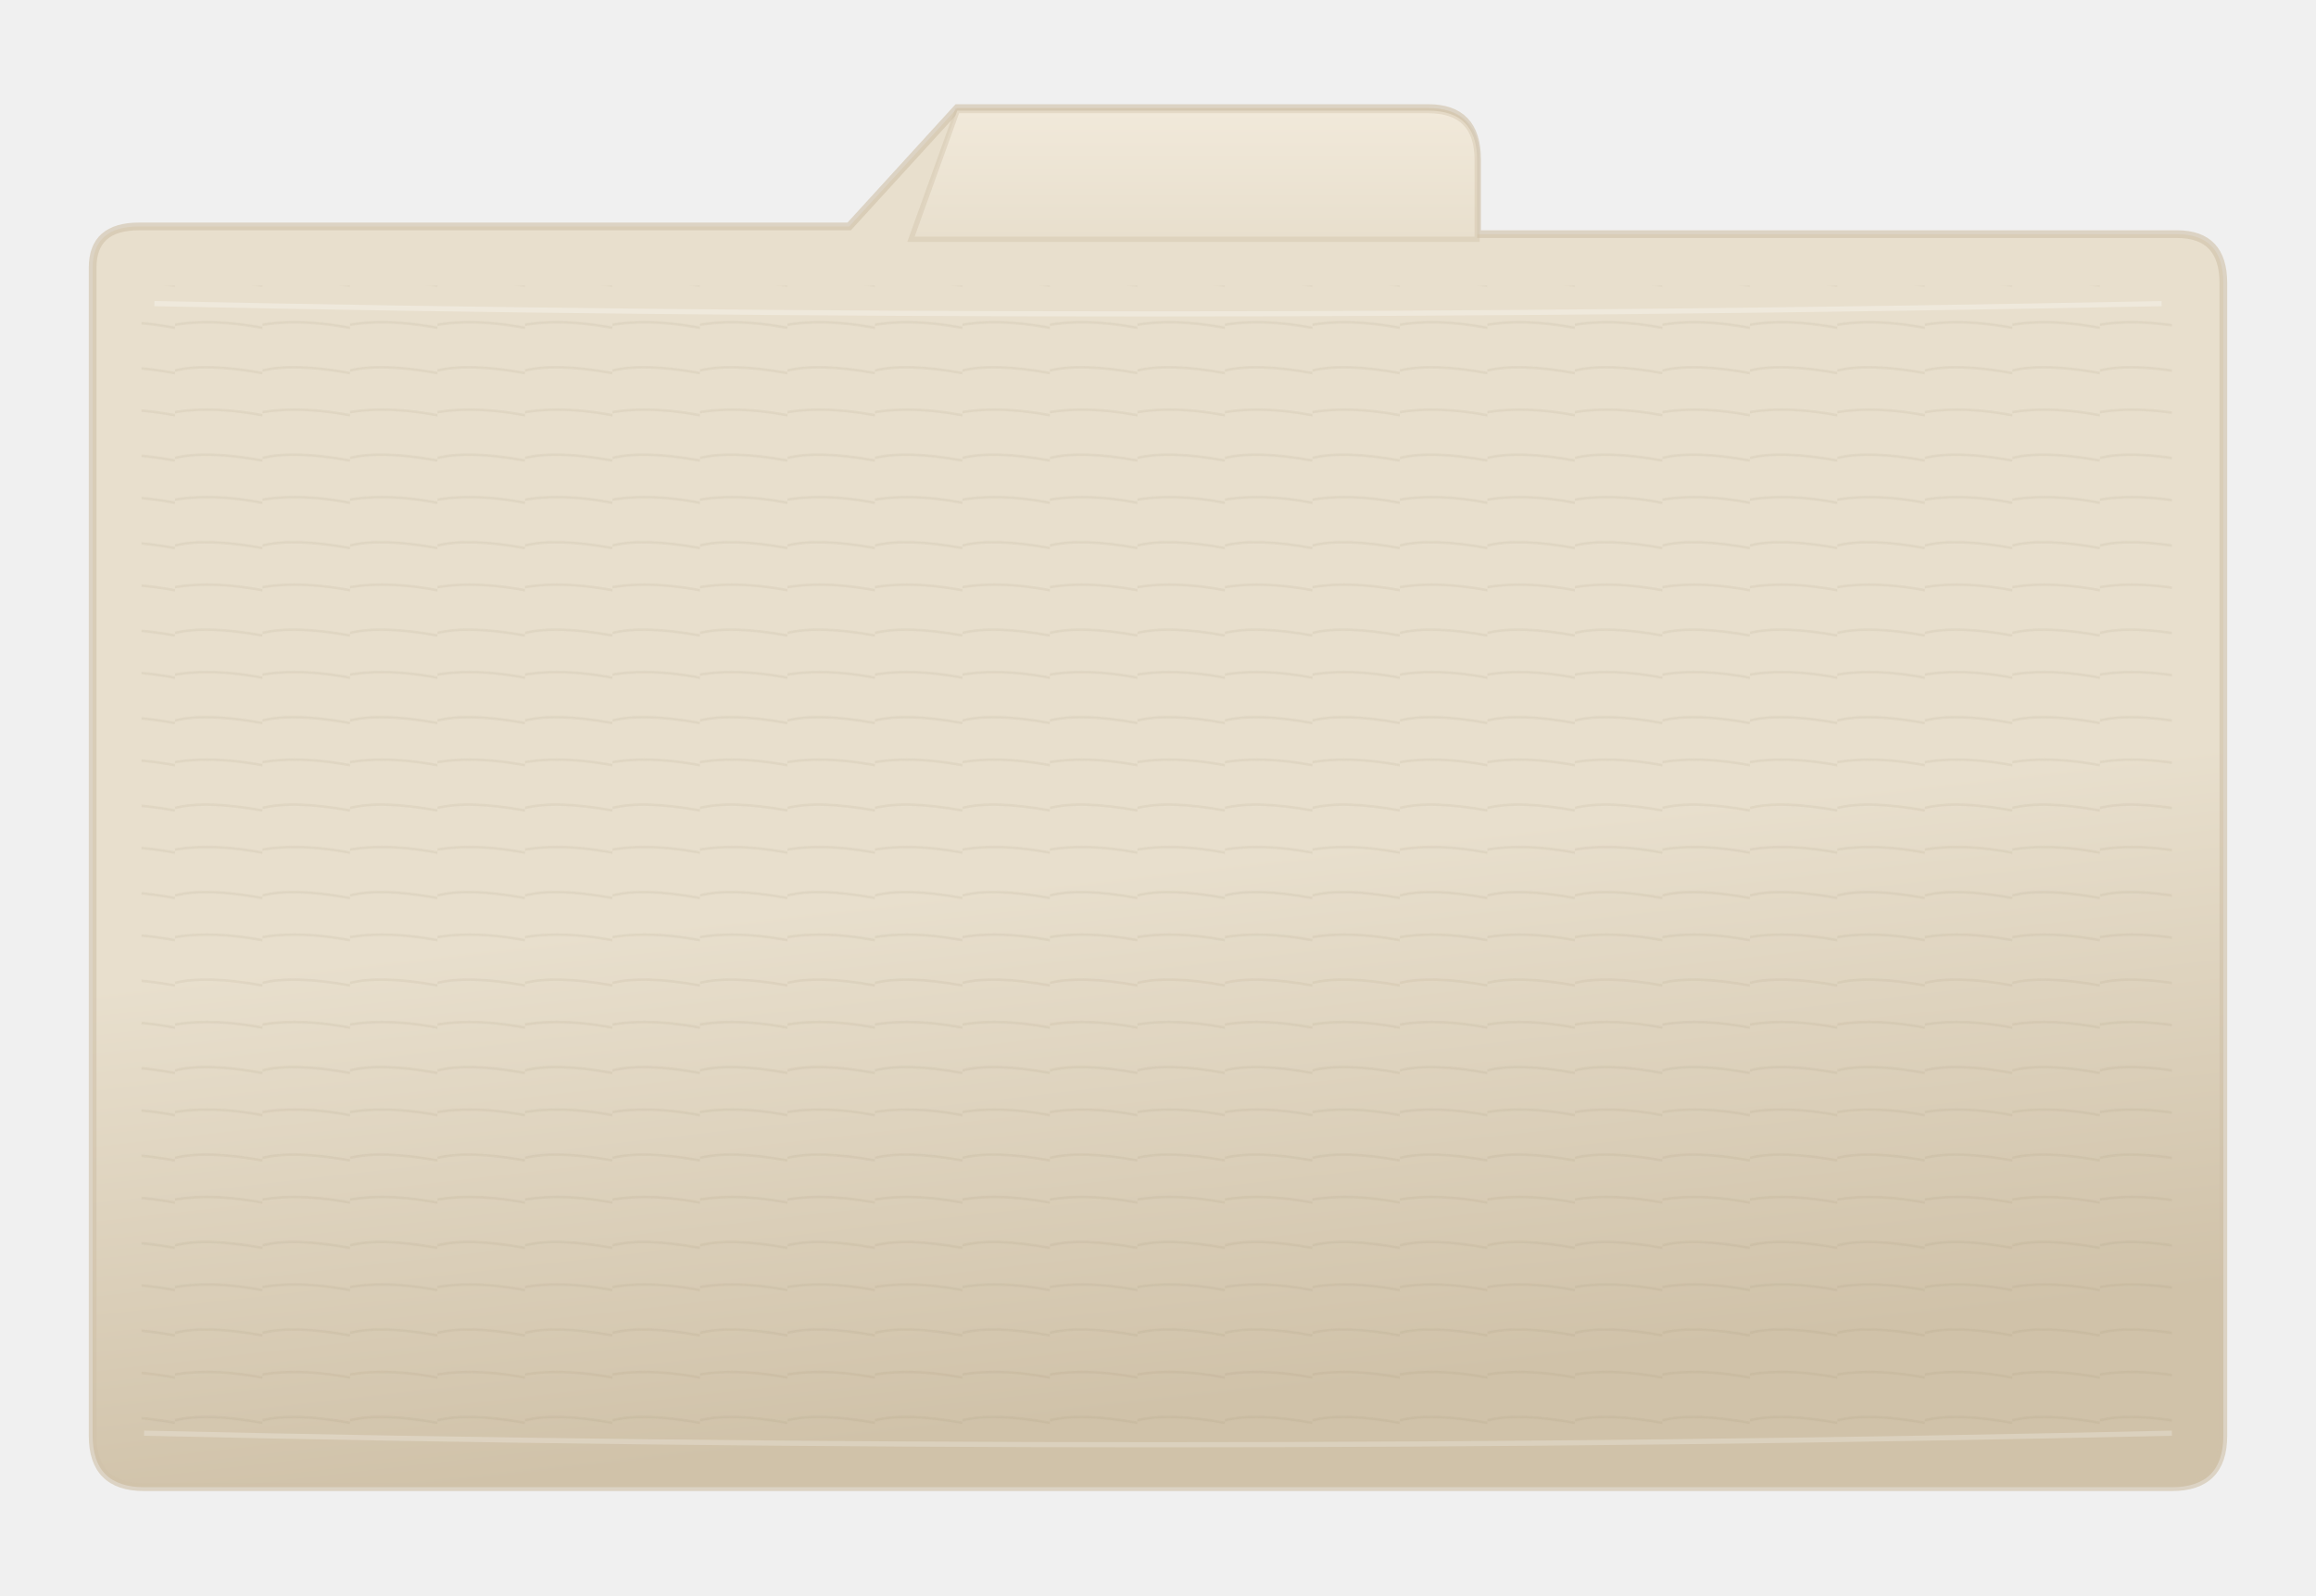
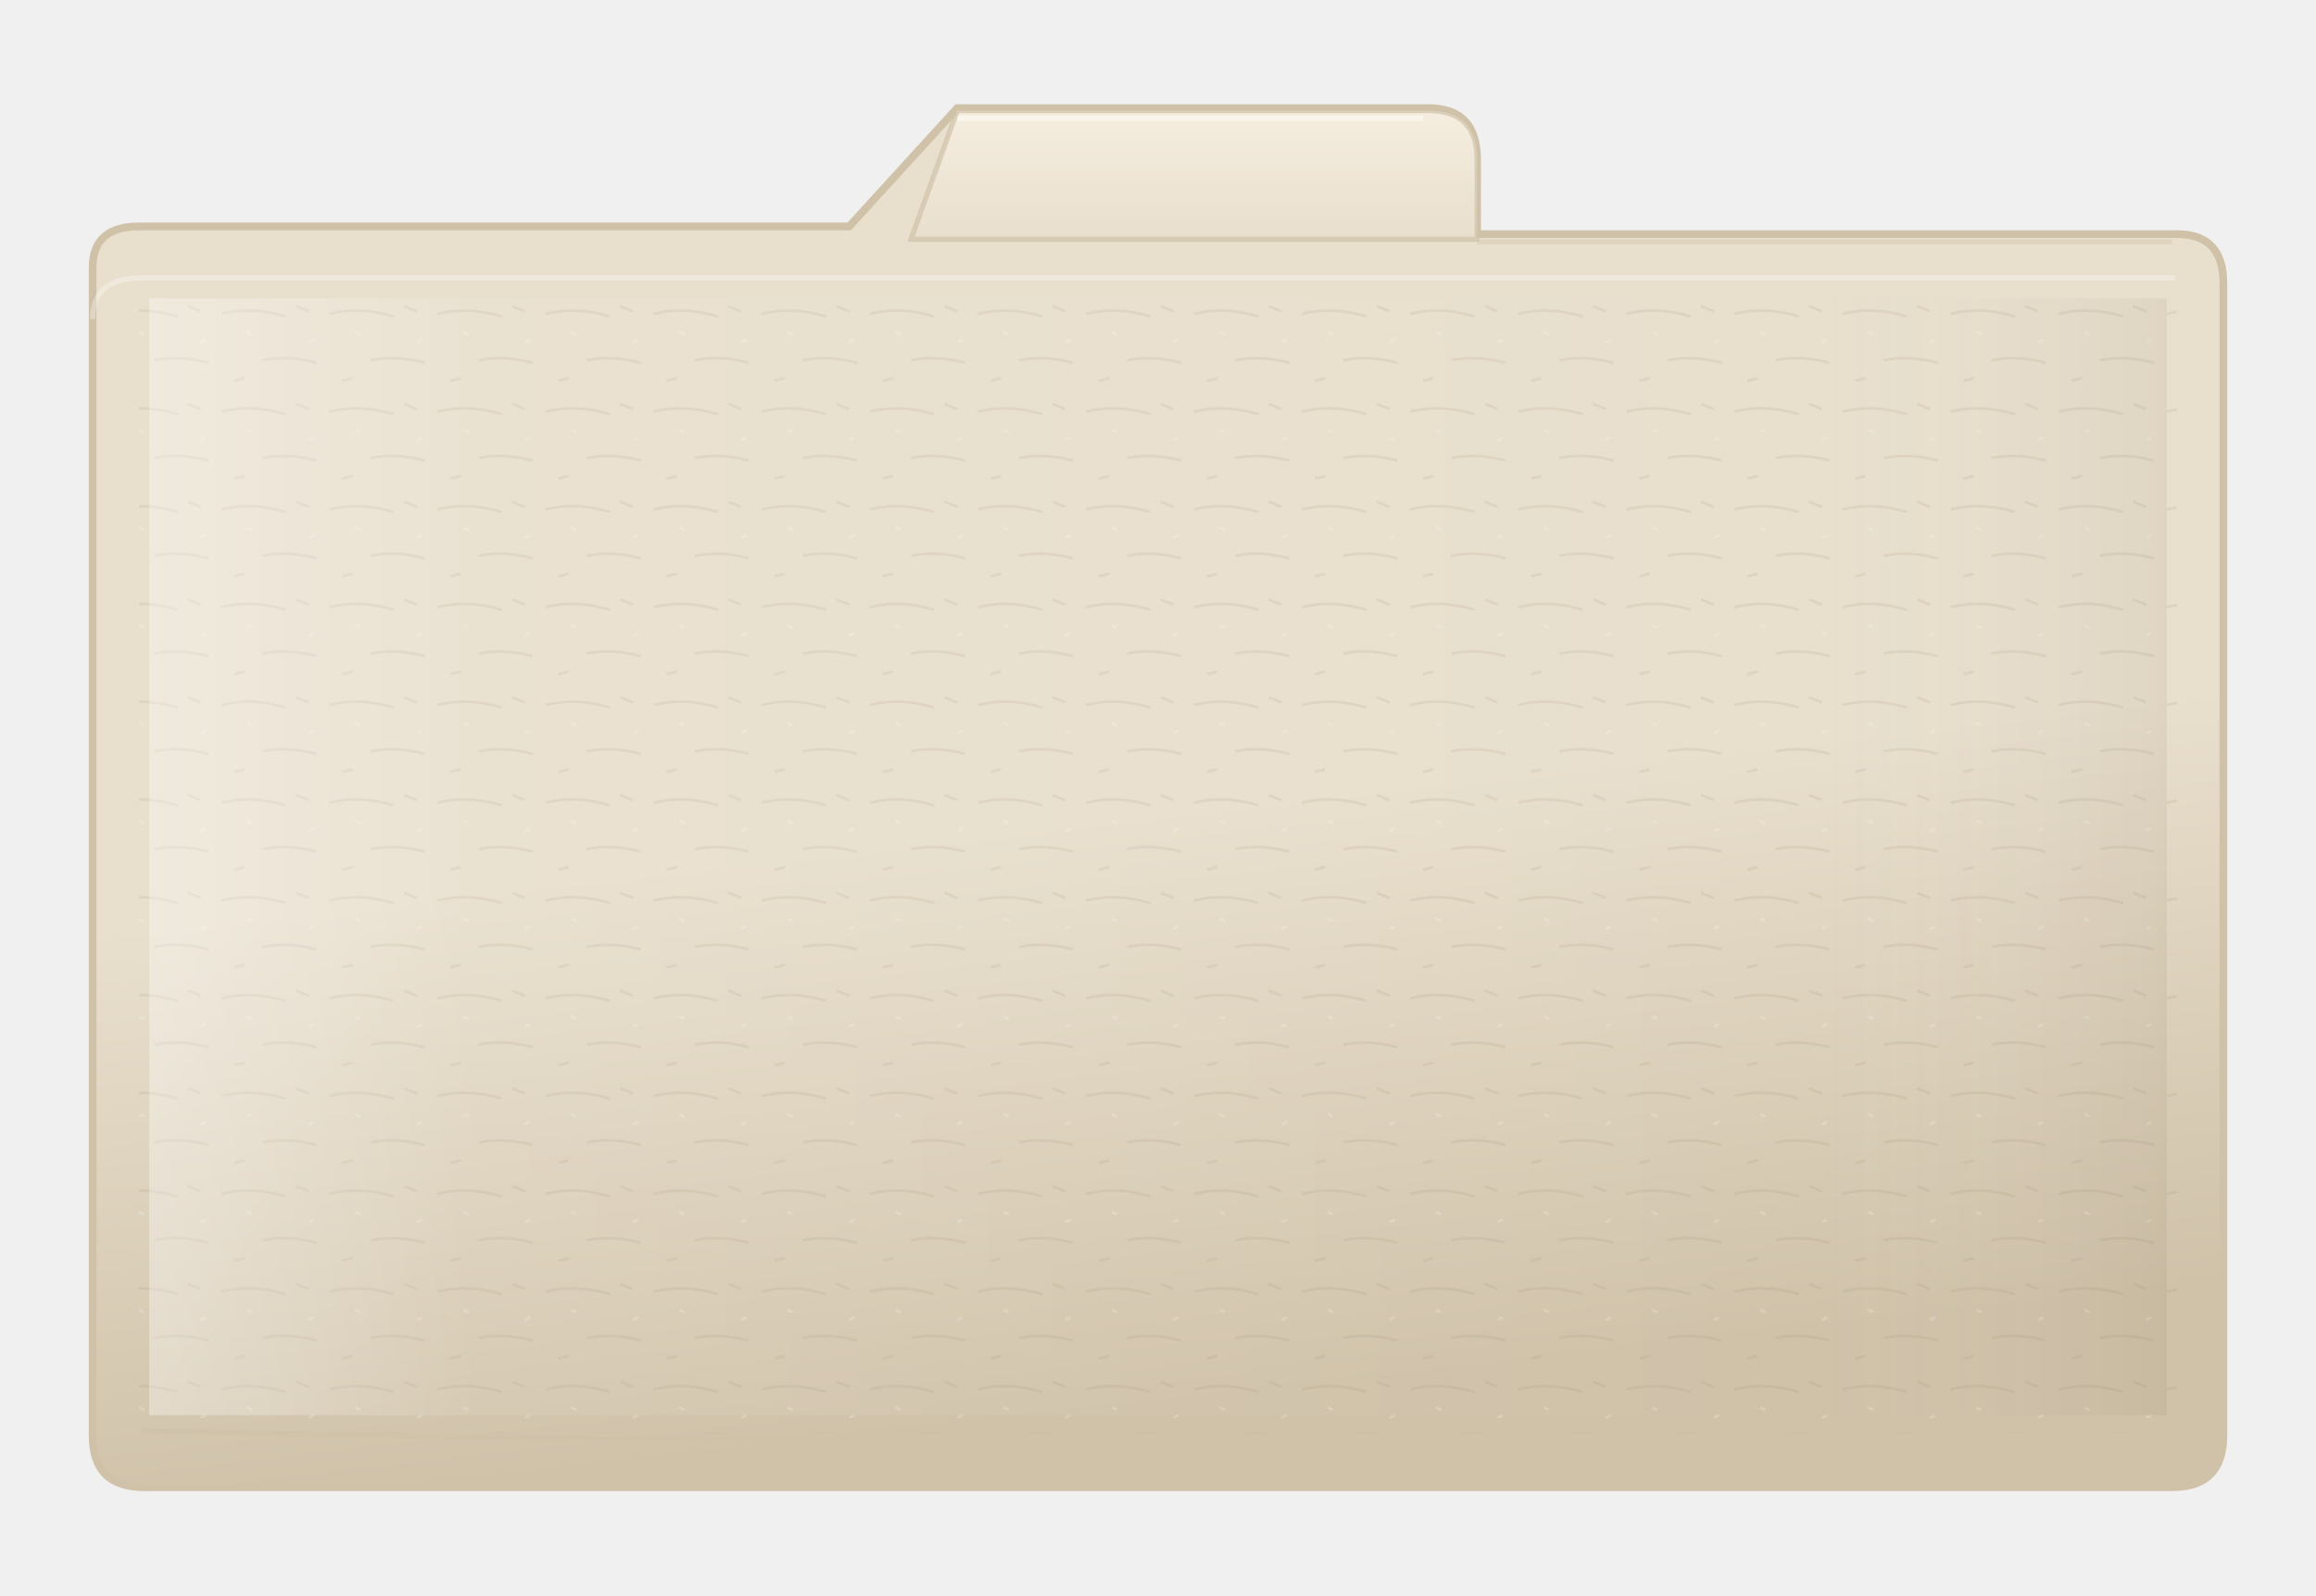
<svg xmlns="http://www.w3.org/2000/svg" width="900" height="620" viewBox="0 0 900 620">
  <defs>
-     <linearGradient id="body" x2=".18" y2="1">
+     <linearGradient id="body-sand" x1="0" y1="0" x2=".18" y2="1">
      <stop stop-color="#e8dfcd" />
-       <stop offset=".62" stop-color="#e8dfcd" />
+       <stop offset=".58" stop-color="#e8dfcd" />
      <stop offset="1" stop-color="#d0c2a9" />
    </linearGradient>
-     <linearGradient id="tab" x2="0" y2="1">
-       <stop stop-color="#f1e9da" />
+     <linearGradient id="tab-sand" x1="0" y1="0" x2="0" y2="1">
+       <stop stop-color="#f5eddf" />
      <stop offset="1" stop-color="#e8dfcd" />
    </linearGradient>
-     <pattern id="grain" width="34" height="34" patternUnits="userSpaceOnUse">
-       <path d="M0 8Q12 5 34 9M-4 25Q13 21 37 26" fill="none" stroke="#8d7b60" stroke-opacity=".13" stroke-width="1" />
+     <linearGradient id="sheen-sand" x1="0" y1="0" x2="1" y2="0">
+       <stop stop-color="#fff" stop-opacity=".34" />
+       <stop offset=".16" stop-color="#fff" stop-opacity=".08" />
+       <stop offset=".82" stop-color="#fff" stop-opacity="0" />
+       <stop offset="1" stop-color="#5b4b39" stop-opacity=".07" />
+     </linearGradient>
+     <pattern id="fiber-sand" width="42" height="38" patternUnits="userSpaceOnUse">
+       <path d="M2 8q12-3 25 1M18 26q10-2 21 1M31 5l5 2M7 34l4-1" fill="none" stroke="#8d7b60" stroke-opacity=".15" stroke-width="1" />
+       <path d="M12 15l2 1M36 19l2-1" stroke="#fff" stroke-opacity=".24" stroke-width="1" />
    </pattern>
  </defs>
-   <path d="M36 104Q36 88 54 88H330L372 42H555Q574 42 574 62V91H846Q864 91 864 110V558Q864 578 844 578H56Q36 578 36 558Z" fill="url(#body)" stroke="#d0c2a9" stroke-opacity=".62" stroke-width="3" />
-   <path d="M372 43H555Q574 43 574 62V93H354Z" fill="url(#tab)" stroke="#d0c2a9" stroke-opacity=".4" stroke-width="2" />
-   <path d="M55 111H844V557H55Z" fill="url(#grain)" opacity=".7" />
-   <path d="M56 557Q450 566 844 557" fill="none" stroke="#fff" stroke-opacity=".24" stroke-width="2" />
-   <path d="M60 118Q440 126 840 118" fill="none" stroke="#fff" stroke-opacity=".3" stroke-width="2" />
+   <path d="M36 104Q36 88 54 88H330L372 42H555Q574 42 574 62V91H846Q864 91 864 110V558Q864 578 844 578H56Q36 578 36 558Z" fill="url(#body-sand)" stroke="#d0c2a9" stroke-width="3" />
+   <path d="M372 43H555Q574 43 574 62V93H354Z" fill="url(#tab-sand)" stroke="#d0c2a9" stroke-opacity=".68" stroke-width="2" />
+   <path d="M54 112H846V557H54Z" fill="url(#fiber-sand)" opacity=".8" />
+   <path d="M36 124Q36 108 55 108H845" fill="none" stroke="#fff" stroke-opacity=".32" stroke-width="2" />
+   <path d="M55 556Q450 565 845 556" fill="none" stroke="#d0c2a9" stroke-opacity=".68" stroke-width="2" />
+   <path d="M58 116H842V550H58Z" fill="url(#sheen-sand)" />
+   <path d="M372 46H553" stroke="#fff" stroke-opacity=".42" stroke-width="2" />
+   <path d="M574 94H844" stroke="#d0c2a9" stroke-opacity=".38" stroke-width="2" />
</svg>
